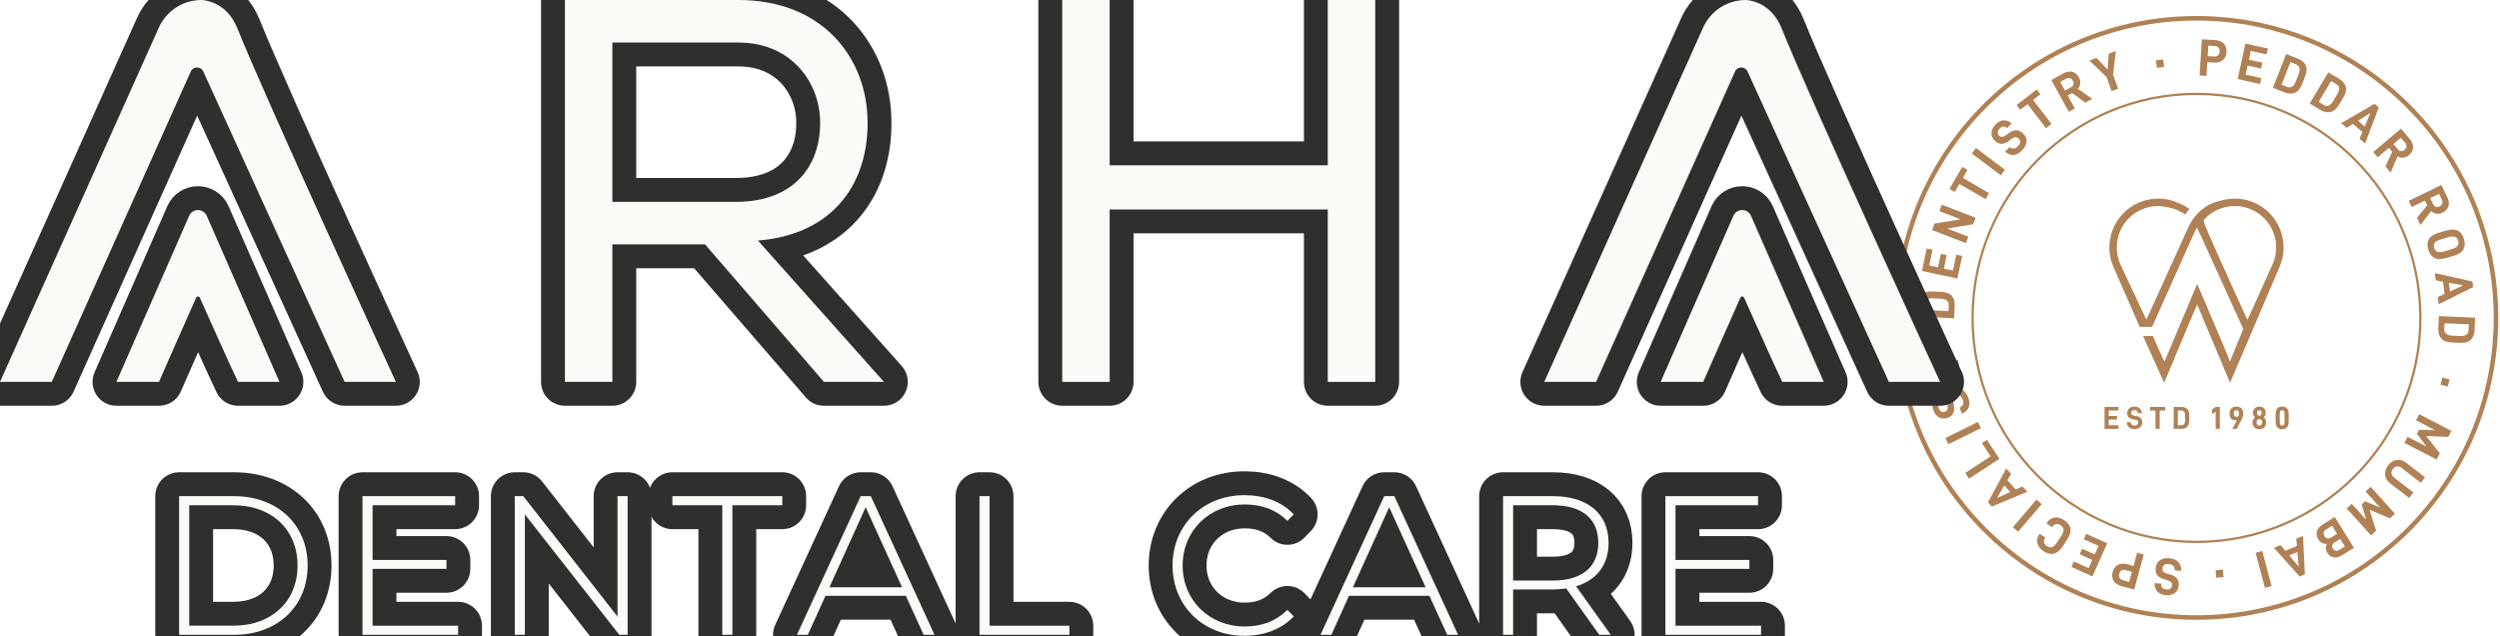
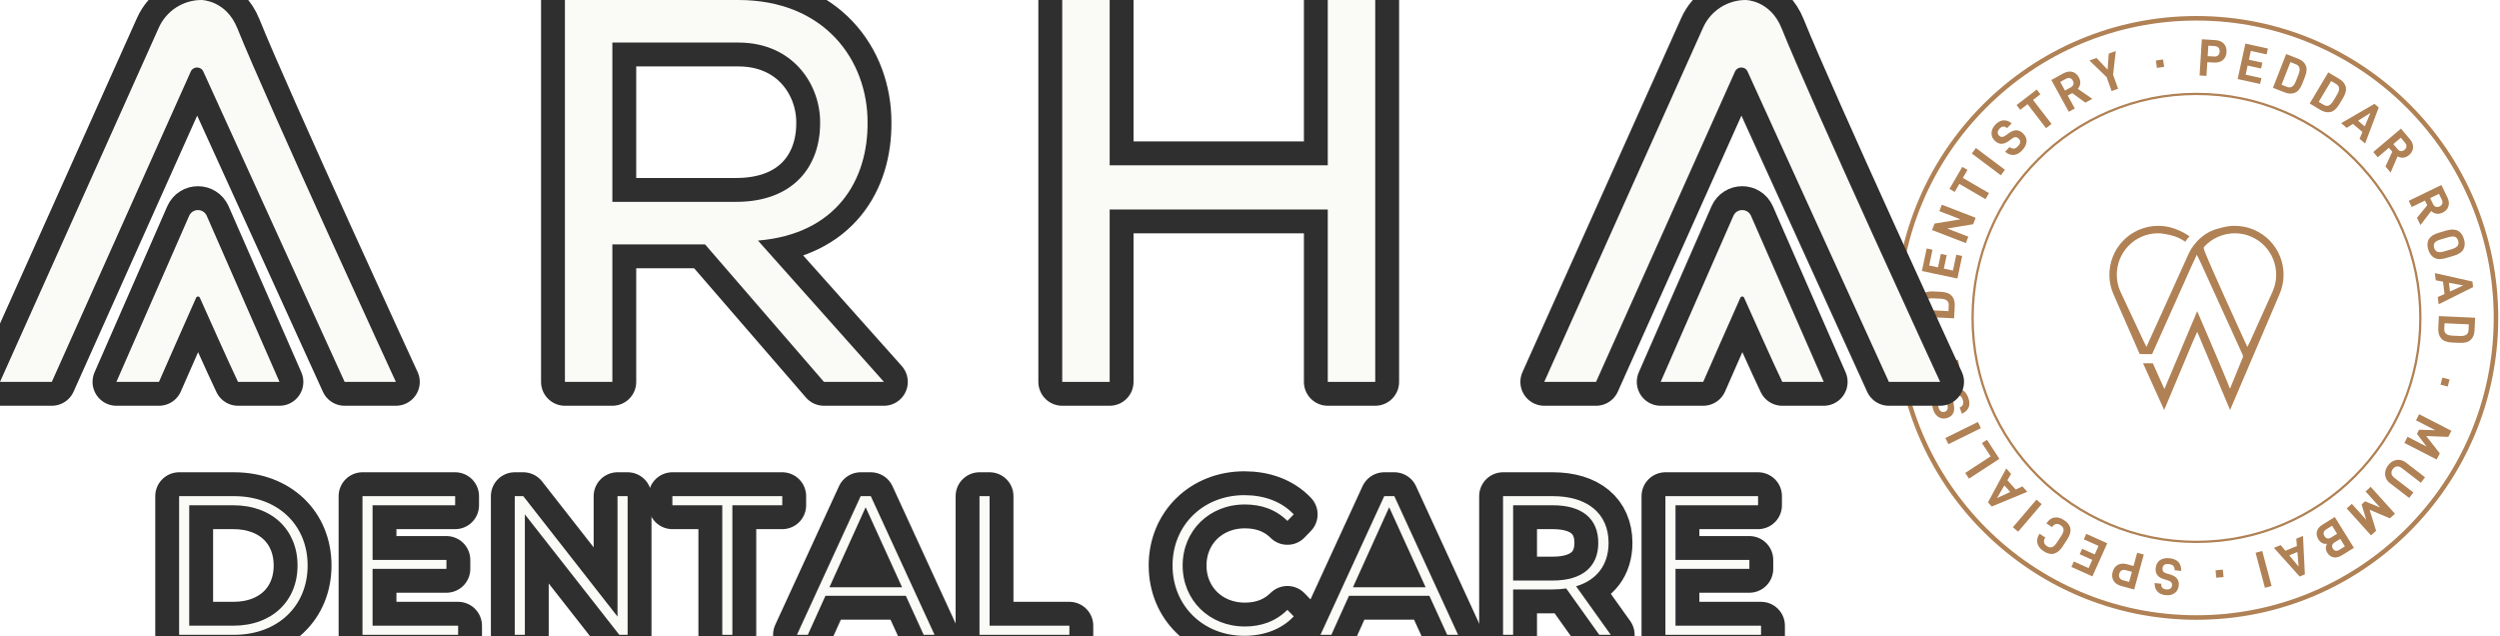
<svg xmlns="http://www.w3.org/2000/svg" viewBox="0 0 2303.71 585.88" role="img" aria-label="Arha Dental Care">
  <g transform="translate(1745.95 14.06) scale(2.78879)">
    <g fill="none" stroke="#B08154">
      <circle cx="100" cy="100" r="99" stroke-width="1.5" />
      <circle cx="100" cy="100" r="74.01" stroke-width=".75" />
    </g>
    <g fill="#B08154">
-       <path d="M109.05 9.39C108.39 8.68 107.46 8.28 106.24 8.21L101.77 7.93L101.03 19.9L103.3 20.04L103.58 15.5L105.78 15.63C107 15.71 107.97 15.43 108.72 14.81C109.46 14.19 109.86 13.32 109.93 12.21C110 11.05 109.71 10.11 109.05 9.39ZM107.11 13.28C106.78 13.55 106.35 13.67 105.8 13.63L103.7 13.5L103.92 10.05L106.02 10.18C106.57 10.21 106.99 10.39 107.28 10.72C107.57 11.05 107.69 11.5 107.66 12.07C107.62 12.61 107.44 13.01 107.11 13.28ZM117.97 11.78 123.18 12.92 123.61 10.99 116.17 9.36 113.61 21.07 121.04 22.7 121.46 20.77 116.25 19.62 116.91 16.62 121.36 17.59 121.78 15.66 117.34 14.69ZM129.65 12.81 125.28 23.97 129.15 25.49C130.4 25.98 131.53 26.02 132.53 25.61C133.54 25.2 134.35 24.21 134.97 22.63L135.86 20.35C136.48 18.78 136.56 17.51 136.11 16.53C135.67 15.56 134.82 14.83 133.58 14.35ZM129.92 23.66 128.12 22.96 131.05 15.48 132.84 16.19C133.49 16.44 133.89 16.84 134.03 17.39C134.18 17.94 134.07 18.69 133.7 19.64L132.85 21.79C132.5 22.69 132.08 23.29 131.6 23.59C131.11 23.89 130.55 23.91 129.92 23.66ZM143.57 18.87 137.43 29.16 140.99 31.29C142.15 31.98 143.25 32.2 144.31 31.96C145.37 31.73 146.33 30.88 147.2 29.43L148.46 27.33C149.32 25.87 149.62 24.63 149.34 23.6C149.05 22.57 148.34 21.71 147.2 21.03ZM142.05 29.61 140.4 28.62 144.51 21.73 146.17 22.72C146.76 23.08 147.09 23.54 147.14 24.1C147.2 24.67 146.96 25.39 146.44 26.26L145.26 28.25C144.76 29.08 144.25 29.61 143.72 29.82C143.2 30.03 142.64 29.96 142.05 29.61ZM154.86 38.56 153.91 40.81 155.75 42.37 160.25 30.47 158.84 29.27 147.83 35.65 149.66 37.2 151.72 35.9ZM155.62 36.73 153.41 34.85 157.49 32.27ZM164.72 45.09 162.47 49.97 164.17 51.97 166.47 46.62C167.1 46.98 167.75 47.12 168.4 47.05C169.05 46.98 169.68 46.69 170.28 46.18C171.12 45.47 171.56 44.64 171.6 43.69C171.65 42.75 171.29 41.83 170.54 40.93L167.6 37.46L158.44 45.19L159.91 46.93L163.62 43.79ZM165.07 42.57 167.55 40.47 168.94 42.12C169.28 42.52 169.44 42.92 169.41 43.34C169.38 43.76 169.18 44.12 168.81 44.44C168.4 44.78 168 44.93 167.59 44.89C167.18 44.85 166.81 44.62 166.46 44.21ZM176.28 62.77 172.89 66.94 174.04 69.31 177.59 64.69C178.12 65.19 178.71 65.49 179.36 65.58C180 65.67 180.68 65.54 181.39 65.2C182.38 64.72 183.02 64.02 183.29 63.12C183.57 62.21 183.45 61.23 182.94 60.18L180.95 56.09L170.16 61.32L171.16 63.36L175.53 61.24ZM177.24 60.42 180.16 59 181.1 60.94C181.33 61.4 181.38 61.84 181.25 62.24C181.12 62.63 180.84 62.94 180.4 63.15C179.92 63.38 179.49 63.43 179.1 63.29C178.72 63.14 178.41 62.83 178.18 62.35ZM179.97 71.91C176.92 72.81 175.79 74.63 176.6 77.38C176.98 78.66 177.64 79.58 178.58 80.13C179.52 80.68 180.8 80.72 182.43 80.24L185.06 79.47C186.68 78.99 187.74 78.27 188.24 77.32C188.74 76.36 188.8 75.24 188.42 73.97C187.6 71.18 185.66 70.23 182.6 71.13ZM179.65 78.16C179.13 77.97 178.77 77.53 178.57 76.87C178.36 76.17 178.42 75.6 178.75 75.17C179.07 74.73 179.71 74.38 180.65 74.1L183.14 73.37C184.14 73.07 184.9 73.02 185.42 73.2C185.93 73.39 186.3 73.83 186.5 74.53C186.7 75.2 186.63 75.76 186.28 76.21C185.94 76.66 185.28 77.03 184.3 77.32L181.82 78.05C180.89 78.32 180.17 78.36 179.65 78.16ZM181.99 92.11 179.76 93.11 180.05 95.51 191.44 89.82 191.22 87.98 178.8 85.2 179.09 87.58 181.49 88.02ZM183.79 91.28 183.44 88.4 188.19 89.27ZM192.1 99.94 180.12 99.4 179.93 103.55C179.87 104.89 180.2 105.98 180.91 106.8C181.62 107.62 182.82 108.06 184.51 108.14L186.96 108.25C188.65 108.33 189.88 108 190.65 107.26C191.43 106.52 191.85 105.49 191.91 104.16ZM181.91 103.69 182 101.77 190.01 102.13 189.93 104.05C189.9 104.75 189.65 105.25 189.17 105.57C188.7 105.88 187.96 106.02 186.94 105.97L184.63 105.87C183.66 105.82 182.95 105.62 182.52 105.26C182.08 104.9 181.88 104.38 181.91 103.69ZM183.66 120.34 181.27 119.73 180.67 122.07 183.06 122.68ZM179.39 146.79 180.43 144.76 175.94 139.03 183.23 139.32 184.27 137.3 173.61 131.82 172.57 133.84 178.93 137.11 173.57 136.95 172.87 138.31 176.09 142.53 169.77 139.28 168.73 141.31ZM165.1 147.26C164.43 147.57 163.85 148.05 163.36 148.69C162.86 149.35 162.54 150.03 162.41 150.76C162.29 151.49 162.35 152.19 162.61 152.87C162.88 153.54 163.32 154.12 163.94 154.6L170.31 159.49L171.7 157.68L165.4 152.83C164.85 152.41 164.55 151.94 164.47 151.42C164.39 150.9 164.55 150.4 164.93 149.9C165.31 149.4 165.76 149.13 166.28 149.07C166.79 149.02 167.32 149.2 167.86 149.62L174.17 154.47L175.56 152.66L169.2 147.77C168.57 147.29 167.9 147.01 167.18 146.92C166.47 146.84 165.77 146.95 165.1 147.26ZM157.7 171.86 159.38 170.33 157.21 163.38 163.92 166.23 165.61 164.71 157.58 155.81 155.89 157.34 160.69 162.65 155.72 160.6 154.59 161.63 156.11 166.71 151.35 161.44 149.66 162.96ZM141.56 174.39C142.04 174.63 142.58 174.71 143.17 174.63C142.89 175.08 142.75 175.56 142.76 176.08C142.77 176.6 142.92 177.09 143.2 177.54C143.76 178.45 144.47 178.97 145.33 179.12C146.19 179.27 147.12 179.03 148.12 178.42L152.04 175.98L145.72 165.79L141.63 168.33C140.65 168.94 140.04 169.67 139.81 170.53C139.57 171.38 139.74 172.27 140.32 173.19C140.66 173.75 141.07 174.14 141.56 174.39ZM149.06 175.5 147.22 176.64C146.78 176.92 146.37 177.02 146.01 176.94C145.64 176.87 145.33 176.63 145.07 176.21C144.84 175.83 144.77 175.46 144.87 175.11C144.97 174.75 145.24 174.44 145.68 174.16L147.53 173.02ZM142.05 170.9C142.13 170.52 142.41 170.18 142.87 169.89L144.83 168.68L146.48 171.33L144.52 172.55C144.06 172.84 143.64 172.94 143.27 172.86C142.89 172.77 142.58 172.53 142.33 172.13C142.06 171.69 141.97 171.29 142.05 170.9ZM129.39 176.94 127.83 175.07 125.6 175.98 134.11 185.45 135.83 184.74 135.21 172.04 132.99 172.95 133.2 175.38ZM130.67 178.46 133.36 177.36 133.77 182.17ZM124.83 188.59 121.74 177.01 119.54 177.6 122.63 189.18ZM108.94 185.64 108.72 183.18 106.31 183.4 106.54 185.85ZM94.06 180.71C93.42 179.99 92.46 179.56 91.19 179.42C89.89 179.27 88.82 179.47 87.98 180.02C87.14 180.57 86.66 181.44 86.52 182.64C86.31 184.5 87.21 185.73 89.22 186.33L90.45 186.7C91.01 186.87 91.4 187.08 91.64 187.36C91.88 187.63 91.97 187.97 91.93 188.38C91.87 188.86 91.68 189.21 91.35 189.45C91.02 189.68 90.56 189.77 89.98 189.7C89.4 189.64 88.98 189.46 88.71 189.16C88.44 188.86 88.32 188.42 88.35 187.84L86.17 187.6C86.14 188.74 86.43 189.65 87.04 190.35C87.66 191.05 88.55 191.47 89.73 191.6C90.94 191.74 91.94 191.52 92.75 190.96C93.55 190.4 94.01 189.56 94.14 188.46C94.35 186.61 93.39 185.38 91.28 184.78L90.18 184.46C89.64 184.31 89.26 184.1 89.03 183.82C88.8 183.54 88.72 183.17 88.77 182.7C88.89 181.65 89.59 181.2 90.86 181.34C91.53 181.42 92.02 181.61 92.33 181.92C92.64 182.23 92.8 182.71 92.8 183.38L94.94 183.62C95 182.4 94.71 181.43 94.06 180.71ZM72.58 186.83C73.08 187.67 73.92 188.24 75.09 188.57L79.41 189.75L82.58 178.19L80.39 177.59L79.19 181.98L77.06 181.39C75.88 181.07 74.87 181.14 74.02 181.6C73.17 182.05 72.59 182.82 72.3 183.89C71.99 185.02 72.08 186 72.58 186.83ZM75.27 183.43C75.65 183.23 76.1 183.2 76.63 183.35L78.66 183.9L77.74 187.24L75.71 186.68C75.18 186.54 74.8 186.27 74.59 185.9C74.37 185.52 74.34 185.05 74.5 184.49C74.64 183.98 74.9 183.62 75.27 183.43ZM64.34 182.67 59.47 180.48 58.66 182.29 65.6 185.4 70.51 174.47 63.57 171.35 62.76 173.16 67.63 175.34 66.37 178.15 62.21 176.28 61.4 178.09 65.56 179.95ZM57.27 173.2C59.02 170.54 58.67 168.41 56.24 166.82C55.13 166.09 54.06 165.8 53.04 165.96C52.03 166.12 51.17 166.74 50.46 167.81L50.4 167.91L52.27 169.14L52.35 169.02C52.68 168.52 53.08 168.22 53.56 168.11C54.03 168.01 54.54 168.14 55.08 168.49C55.69 168.89 56.02 169.37 56.07 169.92C56.11 170.48 55.87 171.16 55.34 171.98L53.92 174.14C53.35 175.01 52.81 175.54 52.28 175.73C51.76 175.93 51.19 175.83 50.58 175.43C50.04 175.07 49.72 174.65 49.62 174.16C49.52 173.66 49.64 173.16 49.98 172.64L50.03 172.56L48.13 171.31L48.06 171.41C47.37 172.47 47.16 173.5 47.43 174.51C47.7 175.51 48.38 176.38 49.47 177.09C51.93 178.7 54.02 178.17 55.77 175.5ZM41.05 170.64 48.84 161.53 47.11 160.05 39.32 169.16ZM37.49 153.64 38.73 151.54 37.12 149.74 31.08 160.95 32.32 162.33 44.08 157.46 42.47 155.68 40.25 156.7ZM36.5 155.36 38.44 157.51 34.06 159.53ZM24.81 153.12 34.85 146.58 30.75 140.28 29.09 141.36 31.95 145.75 23.57 151.22ZM18 141.73 28.75 136.43 27.75 134.39 16.99 139.69ZM24.68 129.6C25.05 128.71 25.02 127.66 24.6 126.45C24.17 125.21 23.52 124.34 22.67 123.82C21.81 123.3 20.82 123.24 19.68 123.64C17.91 124.26 17.19 125.6 17.51 127.67L17.72 128.94C17.81 129.51 17.78 129.96 17.64 130.29C17.5 130.63 17.23 130.86 16.84 131C16.39 131.15 15.99 131.14 15.63 130.94C15.27 130.75 15 130.37 14.8 129.81C14.61 129.27 14.59 128.81 14.74 128.43C14.9 128.06 15.24 127.76 15.78 127.54L15.05 125.47C14.01 125.93 13.31 126.59 12.95 127.45C12.58 128.31 12.6 129.29 12.99 130.41C13.39 131.56 14.02 132.37 14.87 132.85C15.73 133.33 16.68 133.39 17.73 133.02C19.49 132.41 20.18 131.02 19.81 128.86L19.61 127.73C19.52 127.17 19.55 126.73 19.7 126.41C19.85 126.09 20.15 125.85 20.6 125.69C21.59 125.34 22.3 125.78 22.73 126.99C22.95 127.63 22.99 128.15 22.84 128.56C22.7 128.97 22.33 129.33 21.73 129.62L22.44 131.66C23.56 131.18 24.31 130.49 24.68 129.6ZM10.78 112.67 8.83 113.04 10.4 121.3 12.35 120.93 11.78 117.93 21.61 116.06 21.18 113.81 11.35 115.67ZM7.91 99.54 19.88 100.14 20.09 96C20.16 94.65 19.84 93.57 19.13 92.75C18.42 91.92 17.23 91.47 15.54 91.38L13.09 91.26C11.4 91.17 10.17 91.5 9.39 92.23C8.61 92.96 8.19 93.99 8.12 95.32ZM18.11 95.84 18.02 97.77 10 97.37 10.1 95.44C10.13 94.75 10.39 94.24 10.86 93.93C11.33 93.62 12.08 93.49 13.1 93.54L15.41 93.66C16.38 93.7 17.08 93.91 17.51 94.27C17.95 94.64 18.15 95.16 18.11 95.84ZM11.65 82.69 12.75 77.47 10.82 77.06 9.24 84.51 20.97 86.99 22.55 79.54 20.61 79.13 19.5 84.35 16.5 83.71 17.44 79.26 15.5 78.85 14.56 83.3ZM15.83 62.59 15.01 64.72 22.01 67.43 13.41 68.83 12.59 70.96 23.77 75.28 24.59 73.16 17.61 70.46 26.19 69.05 27.01 66.92ZM24.31 51.1 22.59 50.1 18.36 57.37 20.08 58.37 21.61 55.72 30.27 60.76 31.42 58.77 22.77 53.74ZM25.74 45.68 35.33 52.88 36.69 51.06 27.1 43.86ZM39.57 46.16C40.53 46.09 41.46 45.59 42.35 44.67C43.26 43.72 43.75 42.75 43.83 41.76C43.9 40.76 43.51 39.84 42.64 39.01C41.29 37.71 39.76 37.67 38.07 38.9L37.02 39.65C36.55 39.99 36.14 40.17 35.78 40.19C35.42 40.22 35.09 40.08 34.79 39.8C34.45 39.47 34.28 39.1 34.3 38.69C34.31 38.29 34.52 37.87 34.93 37.45C35.33 37.03 35.73 36.8 36.13 36.77C36.53 36.74 36.95 36.91 37.4 37.29L38.91 35.71C38.03 34.99 37.13 34.66 36.2 34.72C35.27 34.79 34.4 35.24 33.58 36.09C32.73 36.97 32.29 37.9 32.25 38.88C32.2 39.86 32.58 40.73 33.38 41.51C34.73 42.8 36.28 42.79 38.04 41.48L38.96 40.8C39.41 40.46 39.82 40.29 40.17 40.28C40.53 40.27 40.88 40.43 41.22 40.75C41.98 41.49 41.91 42.31 41.02 43.24C40.56 43.72 40.11 44 39.67 44.05C39.24 44.11 38.76 43.94 38.23 43.54L36.73 45.09C37.66 45.88 38.61 46.23 39.57 46.16ZM48.41 26.11 47.2 24.54 40.54 29.67 41.74 31.24 44.17 29.38 50.27 37.31 52.09 35.91 45.98 27.98ZM58.94 25.72 63.28 28.88 65.58 27.62 60.78 24.31C61.26 23.75 61.53 23.15 61.58 22.5C61.64 21.85 61.48 21.17 61.1 20.48C60.57 19.52 59.85 18.92 58.93 18.69C58.01 18.47 57.04 18.63 56.01 19.2L52.02 21.39L57.8 31.9L59.79 30.8L57.45 26.54ZM56.54 24.88 54.97 22.03 56.86 20.99C57.32 20.74 57.75 20.67 58.15 20.78C58.55 20.89 58.87 21.15 59.11 21.58C59.36 22.05 59.43 22.48 59.31 22.87C59.18 23.26 58.89 23.58 58.42 23.84ZM72.43 19.64 73.34 11.82 70.99 12.67 70.62 17.97 66.96 14.11 64.62 14.95 70.3 20.43 71.95 25.06 74.1 24.29ZM86.57 14.95 86.92 17.39 89.31 17.05 88.96 14.61ZM70.99 130.62H74.21V129.42H69.61V136.67H74.21V135.47H70.99V133.61H73.74V132.42H70.99ZM77.67 136.15C78.1 136.54 78.71 136.73 79.48 136.73C80.27 136.73 80.9 136.54 81.37 136.15C81.83 135.77 82.07 135.21 82.07 134.48C82.07 133.35 81.44 132.67 80.2 132.45L79.43 132.31C79.09 132.25 78.84 132.14 78.67 132C78.51 131.85 78.43 131.65 78.43 131.4C78.43 131.11 78.52 130.88 78.71 130.72C78.89 130.56 79.16 130.47 79.51 130.47C79.86 130.47 80.13 130.55 80.31 130.71C80.49 130.88 80.6 131.13 80.62 131.48H81.94C81.88 130.8 81.65 130.26 81.23 129.89C80.81 129.51 80.25 129.32 79.54 129.32C78.8 129.32 78.21 129.51 77.77 129.91C77.32 130.3 77.1 130.83 77.1 131.5C77.1 132.63 77.75 133.3 79.06 133.52L79.75 133.63C80.08 133.69 80.33 133.79 80.48 133.94C80.63 134.09 80.71 134.31 80.71 134.6C80.71 135.24 80.32 135.56 79.55 135.56C79.14 135.56 78.83 135.47 78.63 135.31C78.42 135.14 78.29 134.86 78.24 134.46H76.94C76.99 135.2 77.23 135.76 77.67 136.15ZM89.68 130.62V129.42H84.6V130.62H86.44V136.67H87.83V130.62ZM92.46 129.42V136.67H94.97C95.78 136.67 96.43 136.44 96.9 135.99C97.38 135.54 97.62 134.8 97.62 133.78V132.3C97.62 131.28 97.38 130.54 96.92 130.1C96.45 129.65 95.82 129.42 95.01 129.42ZM95 135.47H93.84V130.62H95C95.42 130.62 95.73 130.76 95.94 131.04C96.14 131.31 96.24 131.76 96.24 132.37V133.77C96.24 134.36 96.14 134.79 95.93 135.06C95.72 135.33 95.42 135.47 95 135.47ZM106.34 130.95V136.67H107.72V129.42H106.34L105.12 130.34V131.83ZM113.37 133.74 111.87 136.67H113.31L114.97 133.44C115.13 133.14 115.24 132.85 115.32 132.59C115.41 132.33 115.45 132.06 115.45 131.78V131.45C115.45 130.78 115.25 130.25 114.85 129.87C114.46 129.5 113.91 129.31 113.21 129.31C112.54 129.31 112 129.5 111.59 129.89C111.18 130.27 110.97 130.81 110.97 131.49V131.83C110.97 132.45 111.14 132.94 111.48 133.3C111.82 133.66 112.27 133.84 112.84 133.84C113.04 133.84 113.21 133.81 113.37 133.74ZM113.83 132.45C113.68 132.62 113.48 132.7 113.21 132.7C112.94 132.7 112.73 132.62 112.58 132.45C112.42 132.29 112.35 132.06 112.35 131.75V131.43C112.35 131.13 112.42 130.89 112.58 130.73C112.73 130.56 112.94 130.47 113.21 130.47C113.48 130.47 113.68 130.56 113.83 130.73C113.98 130.89 114.06 131.12 114.06 131.42V131.76C114.06 132.06 113.98 132.29 113.83 132.45ZM119.62 136.53C119.96 136.7 120.34 136.78 120.77 136.78C121.2 136.78 121.58 136.7 121.92 136.53C122.26 136.36 122.52 136.11 122.72 135.79C122.91 135.46 123.01 135.09 123.01 134.66V134.42C123.01 134.11 122.93 133.81 122.78 133.53C122.63 133.26 122.41 133.04 122.13 132.87C122.35 132.73 122.53 132.55 122.67 132.3C122.81 132.06 122.88 131.78 122.88 131.47V131.28C122.88 130.92 122.8 130.6 122.63 130.29C122.46 129.99 122.22 129.75 121.9 129.58C121.58 129.4 121.21 129.31 120.78 129.31C120.35 129.31 119.98 129.4 119.67 129.58C119.35 129.75 119.11 129.99 118.94 130.29C118.77 130.6 118.68 130.92 118.68 131.28V131.47C118.68 131.79 118.75 132.06 118.88 132.31C119.02 132.55 119.2 132.73 119.43 132.87C119.15 133.03 118.93 133.25 118.77 133.52C118.62 133.8 118.54 134.1 118.54 134.43V134.67C118.54 135.09 118.64 135.46 118.83 135.79C119.02 136.11 119.29 136.36 119.62 136.53ZM121.35 132.09C121.21 132.24 121.02 132.32 120.78 132.32C120.54 132.32 120.35 132.24 120.21 132.09C120.07 131.94 120 131.73 120 131.48V131.28C120 131.05 120.07 130.86 120.22 130.7C120.36 130.55 120.55 130.47 120.78 130.47C121.01 130.47 121.2 130.55 121.34 130.7C121.48 130.86 121.56 131.05 121.56 131.28V131.48C121.56 131.73 121.49 131.93 121.35 132.09ZM121.44 135.36C121.27 135.53 121.05 135.62 120.78 135.62C120.5 135.62 120.28 135.53 120.12 135.35C119.96 135.17 119.88 134.94 119.88 134.65V134.4C119.88 134.12 119.96 133.89 120.13 133.72C120.3 133.54 120.51 133.46 120.78 133.46C121.05 133.46 121.27 133.54 121.44 133.72C121.6 133.89 121.68 134.12 121.68 134.4V134.65C121.68 134.95 121.6 135.18 121.44 135.36ZM126.69 136.16C127.04 136.58 127.58 136.78 128.32 136.78C129.05 136.78 129.6 136.57 129.95 136.15C130.3 135.73 130.48 135.11 130.48 134.28V131.72C130.48 130.92 130.3 130.32 129.95 129.92C129.6 129.51 129.05 129.31 128.32 129.31C127.61 129.31 127.07 129.51 126.71 129.92C126.34 130.33 126.16 130.93 126.16 131.72V134.28C126.16 135.12 126.33 135.74 126.69 136.16ZM128.94 135.27C128.83 135.48 128.63 135.59 128.32 135.59C128.02 135.59 127.81 135.48 127.7 135.27C127.6 135.05 127.54 134.69 127.54 134.17V131.92C127.54 131.4 127.59 131.04 127.7 130.83C127.8 130.62 128.01 130.52 128.32 130.52C128.63 130.52 128.83 130.62 128.94 130.83C129.05 131.04 129.11 131.4 129.11 131.92V134.17C129.11 134.69 129.05 135.05 128.94 135.27Z" />
-       <path transform="translate(69 60.58) scale(0.06745)" d="M833.41 320.11C833.38 320.16 833.37 320.19 722.37 566.44C720.09 571.49 708.97 593.11 708.97 593.11C708.97 593.11 698.86 571.54 696.56 566.51C659.73 486.12 537.05 217.6 504.88 137.46C502.53 131.62 491.61 108.83 496.31 103.62C534.77 60.96 590.04 36.5 647.95 36.5C675.74 36.5 702.7 42.09 728.08 53.11C777.73 74.67 816.04 114.35 835.96 164.83C855.87 215.32 854.97 270.47 833.41 320.11ZM742.55 19.81C712.28 6.67 680.21 0 647.23 0C622.75 0 598.49 3.75 575.15 11.14C574.74 11.27 574.33 11.38 573.93 11.47C490.9 29.91 447.06 89.2 428.25 123.09C427.45 124.97 426.39 126.93 425.25 129.03C423.76 131.77 421.91 135.18 421.01 137.19L226.79 565.7C224.9 570.82 214.46 593.11 214.46 593.11C214.46 593.11 203.41 570.91 201.07 566L86.06 320.57C85.98 320.41 85.91 320.25 85.85 320.12C41.28 217.47 88.52 97.69 191.17 53.11C216.56 42.08 243.53 36.49 271.32 36.49C290.03 36.49 308.36 40.67 326.89 44.21C363.52 52.16 382.67 63.86 404.88 77.64C410.6 68.41 419.13 57.31 425.9 51.74C390.06 25.3 345.82 11.68 344.1 11.14C320.76 3.75 296.51 0 272.02 0C239.05 0 206.98 6.67 176.71 19.81C55.7 72.36 0 213.55 52.53 334.52C52.98 335.54 118.07 483.69 181.49 628.26L242.14 628.51L439.78 187.31C443.63 178.5 461.31 141.45 461.31 141.45C461.31 141.45 479.38 178.37 483.3 186.97L686.49 633.05C688 636.35 688.18 640.06 687.01 643.49C686.76 644.23 623.7 798.38 623.7 798.38C623.7 798.38 614.09 769.97 541.27 600.3C508.91 524.89 472.13 439.1 463.17 417.99C444.03 463.43 302.51 799.4 302.51 799.4C302.51 799.4 260.13 706.61 245.78 673.35L197.81 673.35C253.96 798.98 293.86 884.77 301.3 902.14C316.17 866.71 441.34 568.43 441.55 567.92C447.91 553.43 463.1 519.32 463.1 519.32C463.1 519.32 480.77 558.87 484.12 568.68C490.23 583.21 607.4 862.04 624.25 902.15L866.7 334.57C919.25 213.56 863.55 72.36 742.55 19.81Z" />
+       <path d="M109.05 9.39C108.39 8.68 107.46 8.28 106.24 8.21L101.77 7.93L101.03 19.9L103.3 20.04L103.58 15.5L105.78 15.63C107 15.71 107.97 15.43 108.72 14.81C109.46 14.19 109.86 13.32 109.93 12.21C110 11.05 109.71 10.11 109.05 9.39ZM107.11 13.28C106.78 13.55 106.35 13.67 105.8 13.63L103.7 13.5L103.92 10.05L106.02 10.18C106.57 10.21 106.99 10.39 107.28 10.72C107.57 11.05 107.69 11.5 107.66 12.07C107.62 12.61 107.44 13.01 107.11 13.28ZM117.97 11.78 123.18 12.92 123.61 10.99 116.17 9.36 113.61 21.07 121.04 22.7 121.46 20.77 116.25 19.62 116.91 16.62 121.36 17.59 121.78 15.66 117.34 14.69ZM129.65 12.81 125.28 23.97 129.15 25.49C130.4 25.98 131.53 26.02 132.53 25.61C133.54 25.2 134.35 24.21 134.97 22.63L135.86 20.35C136.48 18.78 136.56 17.51 136.11 16.53C135.67 15.56 134.82 14.83 133.58 14.35ZM129.92 23.66 128.12 22.96 131.05 15.48 132.84 16.19C133.49 16.44 133.89 16.84 134.03 17.39C134.18 17.94 134.07 18.69 133.7 19.64L132.85 21.79C132.5 22.69 132.08 23.29 131.6 23.59C131.11 23.89 130.55 23.91 129.92 23.66ZM143.57 18.87 137.43 29.16 140.99 31.29C142.15 31.98 143.25 32.2 144.31 31.96C145.37 31.73 146.33 30.88 147.2 29.43L148.46 27.33C149.32 25.87 149.62 24.63 149.34 23.6C149.05 22.57 148.34 21.71 147.2 21.03ZM142.05 29.61 140.4 28.62 144.51 21.73 146.17 22.72C146.76 23.08 147.09 23.54 147.14 24.1C147.2 24.67 146.96 25.39 146.44 26.26L145.26 28.25C144.76 29.08 144.25 29.61 143.72 29.82C143.2 30.03 142.64 29.96 142.05 29.61ZM154.86 38.56 153.91 40.81 155.75 42.37 160.25 30.47 158.84 29.27 147.83 35.65 149.66 37.2 151.72 35.9ZM155.62 36.73 153.41 34.85 157.49 32.27ZM164.72 45.09 162.47 49.97 164.17 51.97 166.47 46.62C167.1 46.98 167.75 47.12 168.4 47.05C169.05 46.98 169.68 46.69 170.28 46.18C171.12 45.47 171.56 44.64 171.6 43.69C171.65 42.75 171.29 41.83 170.54 40.93L167.6 37.46L158.44 45.19L159.91 46.93L163.62 43.79ZM165.07 42.57 167.55 40.47 168.94 42.12C169.28 42.52 169.44 42.92 169.41 43.34C169.38 43.76 169.18 44.12 168.81 44.44C168.4 44.78 168 44.93 167.59 44.89C167.18 44.85 166.81 44.62 166.46 44.21ZM176.28 62.77 172.89 66.94 174.04 69.31 177.59 64.69C178.12 65.19 178.71 65.49 179.36 65.58C180 65.67 180.68 65.54 181.39 65.2C182.38 64.72 183.02 64.02 183.29 63.12C183.57 62.21 183.45 61.23 182.94 60.18L180.95 56.09L170.16 61.32L171.16 63.36L175.53 61.24ZM177.24 60.42 180.16 59 181.1 60.94C181.33 61.4 181.38 61.84 181.25 62.24C181.12 62.63 180.84 62.94 180.4 63.15C179.92 63.38 179.49 63.43 179.1 63.29C178.72 63.14 178.41 62.83 178.18 62.35ZM179.97 71.91C176.92 72.81 175.79 74.63 176.6 77.38C176.98 78.66 177.64 79.58 178.58 80.13C179.52 80.68 180.8 80.72 182.43 80.24L185.06 79.47C186.68 78.99 187.74 78.27 188.24 77.32C188.74 76.36 188.8 75.24 188.42 73.97C187.6 71.18 185.66 70.23 182.6 71.13ZM179.65 78.16C179.13 77.97 178.77 77.53 178.57 76.87C178.36 76.17 178.42 75.6 178.75 75.17C179.07 74.73 179.71 74.38 180.65 74.1L183.14 73.37C184.14 73.07 184.9 73.02 185.42 73.2C185.93 73.39 186.3 73.83 186.5 74.53C186.7 75.2 186.63 75.76 186.28 76.21C185.94 76.66 185.28 77.03 184.3 77.32L181.82 78.05C180.89 78.32 180.17 78.36 179.65 78.16ZM181.99 92.11 179.76 93.11 180.05 95.51 191.44 89.82 191.22 87.98 178.8 85.2 179.09 87.58 181.49 88.02ZM183.79 91.28 183.44 88.4 188.19 89.27ZM192.1 99.94 180.12 99.4 179.93 103.55C179.87 104.89 180.2 105.98 180.91 106.8C181.62 107.62 182.82 108.06 184.51 108.14L186.96 108.25C188.65 108.33 189.88 108 190.65 107.26C191.43 106.52 191.85 105.49 191.91 104.16ZM181.91 103.69 182 101.77 190.01 102.13 189.93 104.05C189.9 104.75 189.65 105.25 189.17 105.57C188.7 105.88 187.96 106.02 186.94 105.97L184.63 105.87C183.66 105.82 182.95 105.62 182.52 105.26C182.08 104.9 181.88 104.38 181.91 103.69ZM183.66 120.34 181.27 119.73 180.67 122.07 183.06 122.68ZM179.39 146.79 180.43 144.76 175.94 139.03 183.23 139.32 184.27 137.3 173.61 131.82 172.57 133.84 178.93 137.11 173.57 136.95 172.87 138.31 176.09 142.53 169.77 139.28 168.73 141.31ZM165.1 147.26C164.43 147.57 163.85 148.05 163.36 148.69C162.86 149.35 162.54 150.03 162.41 150.76C162.29 151.49 162.35 152.19 162.61 152.87C162.88 153.54 163.32 154.12 163.94 154.6L170.31 159.49L171.7 157.68L165.4 152.83C164.85 152.41 164.55 151.94 164.47 151.42C164.39 150.9 164.55 150.4 164.93 149.9C165.31 149.4 165.76 149.13 166.28 149.07C166.79 149.02 167.32 149.2 167.86 149.62L174.17 154.47L175.56 152.66L169.2 147.77C168.57 147.29 167.9 147.01 167.18 146.92C166.47 146.84 165.77 146.95 165.1 147.26ZM157.7 171.86 159.38 170.33 157.21 163.38 163.92 166.23 165.61 164.71 157.58 155.81 155.89 157.34 160.69 162.65 155.72 160.6 154.59 161.63 156.11 166.71 151.35 161.44 149.66 162.96ZM141.56 174.39C142.04 174.63 142.58 174.71 143.17 174.63C142.89 175.08 142.75 175.56 142.76 176.08C142.77 176.6 142.92 177.09 143.2 177.54C143.76 178.45 144.47 178.97 145.33 179.12C146.19 179.27 147.12 179.03 148.12 178.42L152.04 175.98L145.72 165.79L141.63 168.33C140.65 168.94 140.04 169.67 139.81 170.53C139.57 171.38 139.74 172.27 140.32 173.19C140.66 173.75 141.07 174.14 141.56 174.39ZM149.06 175.5 147.22 176.64C146.78 176.92 146.37 177.02 146.01 176.94C145.64 176.87 145.33 176.63 145.07 176.21C144.84 175.83 144.77 175.46 144.87 175.11C144.97 174.75 145.24 174.44 145.68 174.16L147.53 173.02ZM142.05 170.9C142.13 170.52 142.41 170.18 142.87 169.89L144.83 168.68L146.48 171.33L144.52 172.55C144.06 172.84 143.64 172.94 143.27 172.86C142.89 172.77 142.58 172.53 142.33 172.13C142.06 171.69 141.97 171.29 142.05 170.9ZM129.39 176.94 127.83 175.07 125.6 175.98 134.11 185.45 135.83 184.74 135.21 172.04 132.99 172.95 133.2 175.38ZM130.67 178.46 133.36 177.36 133.77 182.17ZM124.83 188.59 121.74 177.01 119.54 177.6 122.63 189.18ZM108.94 185.64 108.72 183.18 106.31 183.4 106.54 185.85ZM94.06 180.71C93.42 179.99 92.46 179.56 91.19 179.42C89.89 179.27 88.82 179.47 87.98 180.02C87.14 180.57 86.66 181.44 86.52 182.64C86.31 184.5 87.21 185.73 89.22 186.33L90.45 186.7C91.01 186.87 91.4 187.08 91.64 187.36C91.88 187.63 91.97 187.97 91.93 188.38C91.87 188.86 91.68 189.21 91.35 189.45C91.02 189.68 90.56 189.77 89.98 189.7C89.4 189.64 88.98 189.46 88.71 189.16C88.44 188.86 88.32 188.42 88.35 187.84L86.17 187.6C86.14 188.74 86.43 189.65 87.04 190.35C87.66 191.05 88.55 191.47 89.73 191.6C90.94 191.74 91.94 191.52 92.75 190.96C93.55 190.4 94.01 189.56 94.14 188.46C94.35 186.61 93.39 185.38 91.28 184.78L90.18 184.46C89.64 184.31 89.26 184.1 89.03 183.82C88.8 183.54 88.72 183.17 88.77 182.7C88.89 181.65 89.59 181.2 90.86 181.34C91.53 181.42 92.02 181.61 92.33 181.92C92.64 182.23 92.8 182.71 92.8 183.38L94.94 183.62C95 182.4 94.71 181.43 94.06 180.71ZM72.58 186.83C73.08 187.67 73.92 188.24 75.09 188.57L79.41 189.75L82.58 178.19L80.39 177.59L79.19 181.98L77.06 181.39C75.88 181.07 74.87 181.14 74.02 181.6C73.17 182.05 72.59 182.82 72.3 183.89C71.99 185.02 72.08 186 72.58 186.83ZM75.27 183.43C75.65 183.23 76.1 183.2 76.63 183.35L78.66 183.9L77.74 187.24L75.71 186.68C75.18 186.54 74.8 186.27 74.59 185.9C74.37 185.52 74.34 185.05 74.5 184.49C74.64 183.98 74.9 183.62 75.27 183.43ZM64.34 182.67 59.47 180.48 58.66 182.29 65.6 185.4 70.51 174.47 63.57 171.35 62.76 173.16 67.63 175.34 66.37 178.15 62.21 176.28 61.4 178.09 65.56 179.95ZM57.27 173.2C59.02 170.54 58.67 168.41 56.24 166.82C55.13 166.09 54.06 165.8 53.04 165.96C52.03 166.12 51.17 166.74 50.46 167.81L50.4 167.91L52.27 169.14L52.35 169.02C52.68 168.52 53.08 168.22 53.56 168.11C54.03 168.01 54.54 168.14 55.08 168.49C55.69 168.89 56.02 169.37 56.07 169.92C56.11 170.48 55.87 171.16 55.34 171.98L53.92 174.14C53.35 175.01 52.81 175.54 52.28 175.73C51.76 175.93 51.19 175.83 50.58 175.43C50.04 175.07 49.72 174.65 49.62 174.16C49.52 173.66 49.64 173.16 49.98 172.64L50.03 172.56L48.13 171.31L48.06 171.41C47.37 172.47 47.16 173.5 47.43 174.51C47.7 175.51 48.38 176.38 49.47 177.09C51.93 178.7 54.02 178.17 55.77 175.5ZM41.05 170.64 48.84 161.53 47.11 160.05 39.32 169.16ZM37.49 153.64 38.73 151.54 37.12 149.74 31.08 160.95 32.32 162.33 44.08 157.46 42.47 155.68 40.25 156.7ZM36.5 155.36 38.44 157.51 34.06 159.53ZM24.81 153.12 34.85 146.58 30.75 140.28 29.09 141.36 31.95 145.75 23.57 151.22ZM18 141.73 28.75 136.43 27.75 134.39 16.99 139.69ZM24.68 129.6C25.05 128.71 25.02 127.66 24.6 126.45C24.17 125.21 23.52 124.34 22.67 123.82C21.81 123.3 20.82 123.24 19.68 123.64C17.91 124.26 17.19 125.6 17.51 127.67L17.72 128.94C17.81 129.51 17.78 129.96 17.64 130.29C17.5 130.63 17.23 130.86 16.84 131C16.39 131.15 15.99 131.14 15.63 130.94C15.27 130.75 15 130.37 14.8 129.81C14.61 129.27 14.59 128.81 14.74 128.43C14.9 128.06 15.24 127.76 15.78 127.54L15.05 125.47C14.01 125.93 13.31 126.59 12.95 127.45C12.58 128.31 12.6 129.29 12.99 130.41C13.39 131.56 14.02 132.37 14.87 132.85C15.73 133.33 16.68 133.39 17.73 133.02C19.49 132.41 20.18 131.02 19.81 128.86L19.61 127.73C19.52 127.17 19.55 126.73 19.7 126.41C19.85 126.09 20.15 125.85 20.6 125.69C21.59 125.34 22.3 125.78 22.73 126.99C22.95 127.63 22.99 128.15 22.84 128.56C22.7 128.97 22.33 129.33 21.73 129.62L22.44 131.66C23.56 131.18 24.31 130.49 24.68 129.6ZM10.78 112.67 8.83 113.04 10.4 121.3 12.35 120.93 11.78 117.93 21.61 116.06 21.18 113.81 11.35 115.67ZM7.91 99.54 19.88 100.14 20.09 96C20.16 94.65 19.84 93.57 19.13 92.75C18.42 91.92 17.23 91.47 15.54 91.38L13.09 91.26C11.4 91.17 10.17 91.5 9.39 92.23C8.61 92.96 8.19 93.99 8.12 95.32ZM18.11 95.84 18.02 97.77 10 97.37 10.1 95.44C10.13 94.75 10.39 94.24 10.86 93.93C11.33 93.62 12.08 93.49 13.1 93.54L15.41 93.66C16.38 93.7 17.08 93.91 17.51 94.27C17.95 94.64 18.15 95.16 18.11 95.84ZM11.65 82.69 12.75 77.47 10.82 77.06 9.24 84.51 20.97 86.99 22.55 79.54 20.61 79.13 19.5 84.35 16.5 83.71 17.44 79.26 15.5 78.85 14.56 83.3ZM15.83 62.59 15.01 64.72 22.01 67.43 13.41 68.83 12.59 70.96 23.77 75.28 24.59 73.16 17.61 70.46 26.19 69.05 27.01 66.92ZM24.31 51.1 22.59 50.1 18.36 57.37 20.08 58.37 21.61 55.72 30.27 60.76 31.42 58.77 22.77 53.74ZM25.74 45.68 35.33 52.88 36.69 51.06 27.1 43.86ZM39.57 46.16C40.53 46.09 41.46 45.59 42.35 44.67C43.26 43.72 43.75 42.75 43.83 41.76C43.9 40.76 43.51 39.84 42.64 39.01C41.29 37.71 39.76 37.67 38.07 38.9L37.02 39.65C36.55 39.99 36.14 40.17 35.78 40.19C35.42 40.22 35.09 40.08 34.79 39.8C34.45 39.47 34.28 39.1 34.3 38.69C34.31 38.29 34.52 37.87 34.93 37.45C35.33 37.03 35.73 36.8 36.13 36.77C36.53 36.74 36.95 36.91 37.4 37.29L38.91 35.71C38.03 34.99 37.13 34.66 36.2 34.72C35.27 34.79 34.4 35.24 33.58 36.09C32.73 36.97 32.29 37.9 32.25 38.88C32.2 39.86 32.58 40.73 33.38 41.51C34.73 42.8 36.28 42.79 38.04 41.48L38.96 40.8C39.41 40.46 39.82 40.29 40.17 40.28C40.53 40.27 40.88 40.43 41.22 40.75C41.98 41.49 41.91 42.31 41.02 43.24C40.56 43.72 40.11 44 39.67 44.05C39.24 44.11 38.76 43.94 38.23 43.54L36.73 45.09C37.66 45.88 38.61 46.23 39.57 46.16ZM48.41 26.11 47.2 24.54 40.54 29.67 41.74 31.24 44.17 29.38 50.27 37.31 52.09 35.91 45.98 27.98ZM58.94 25.72 63.28 28.88 65.58 27.62 60.78 24.31C61.26 23.75 61.53 23.15 61.58 22.5C61.64 21.85 61.48 21.17 61.1 20.48C60.57 19.52 59.85 18.92 58.93 18.69C58.01 18.47 57.04 18.63 56.01 19.2L52.02 21.39L57.8 31.9L59.79 30.8L57.45 26.54ZM56.54 24.88 54.97 22.03 56.86 20.99C57.32 20.74 57.75 20.67 58.15 20.78C58.55 20.89 58.87 21.15 59.11 21.58C59.36 22.05 59.43 22.48 59.31 22.87C59.18 23.26 58.89 23.58 58.42 23.84ZM72.43 19.64 73.34 11.82 70.99 12.67 70.62 17.97 66.96 14.11 64.62 14.95 70.3 20.43 71.95 25.06 74.1 24.29ZM86.57 14.95 86.92 17.39 89.31 17.05 88.96 14.61Z" />
+       <path transform="translate(69 69.58) scale(0.06745)" d="M833.41 320.11C833.38 320.16 833.37 320.19 722.37 566.44C720.09 571.49 708.97 593.11 708.97 593.11C708.97 593.11 698.86 571.54 696.56 566.51C659.73 486.12 537.05 217.6 504.88 137.46C502.53 131.62 491.61 108.83 496.31 103.62C534.77 60.96 590.04 36.5 647.95 36.5C675.74 36.5 702.7 42.09 728.08 53.11C777.73 74.67 816.04 114.35 835.96 164.83C855.87 215.32 854.97 270.47 833.41 320.11ZM742.55 19.81C712.28 6.67 680.21 0 647.23 0C622.75 0 598.49 3.75 575.15 11.14C574.74 11.27 574.33 11.38 573.93 11.47C490.9 29.91 447.06 89.2 428.25 123.09C427.45 124.97 426.39 126.93 425.25 129.03C423.76 131.77 421.91 135.18 421.01 137.19L226.79 565.7C224.9 570.82 214.46 593.11 214.46 593.11C214.46 593.11 203.41 570.91 201.07 566L86.06 320.57C85.98 320.41 85.91 320.25 85.85 320.12C41.28 217.47 88.52 97.69 191.17 53.11C216.56 42.08 243.53 36.49 271.32 36.49C290.03 36.49 308.36 40.67 326.89 44.21C363.52 52.16 382.67 63.86 404.88 77.64C410.6 68.41 419.13 57.31 425.9 51.74C390.06 25.3 345.82 11.68 344.1 11.14C320.76 3.75 296.51 0 272.02 0C239.05 0 206.98 6.67 176.71 19.81C55.7 72.36 0 213.55 52.53 334.52C52.98 335.54 118.07 483.69 181.49 628.26L242.14 628.51L439.78 187.31C443.63 178.5 461.31 141.45 461.31 141.45C461.31 141.45 479.38 178.37 483.3 186.97L686.49 633.05C688 636.35 688.18 640.06 687.01 643.49C686.76 644.23 623.7 798.38 623.7 798.38C623.7 798.38 614.09 769.97 541.27 600.3C508.91 524.89 472.13 439.1 463.17 417.99C444.03 463.43 302.51 799.4 302.51 799.4C302.51 799.4 260.13 706.61 245.78 673.35L197.81 673.35C253.96 798.98 293.86 884.77 301.3 902.14C316.17 866.71 441.34 568.43 441.55 567.92C447.91 553.43 463.1 519.32 463.1 519.32C463.1 519.32 480.77 558.87 484.12 568.68C490.23 583.21 607.4 862.04 624.25 902.15L866.7 334.57C919.25 213.56 863.55 72.36 742.55 19.81Z" />
    </g>
  </g>
  <g fill="#302F2F" stroke="#302F2F" stroke-width="44" stroke-linejoin="round">
    <path d="M214.96 576.57C251.1 576.57 274.29 553.57 274.29 521.08C274.29 488.59 251.1 465.59 214.96 465.59L174.44 465.59L174.44 576.57L214.96 576.57ZM165.13 457.19L215.69 457.19C256.21 457.19 283.6 483.84 283.6 521.08C283.6 558.32 256.21 584.97 215.69 584.97L165.13 584.97L165.13 457.19Z" />
    <path d="M422.32 576.57L422.32 584.97L334.16 584.97L334.16 457.19L419.59 457.19L419.59 465.59L343.47 465.59L343.47 515.97L411.55 515.97L411.55 524.18L343.47 524.18L343.47 576.57L422.32 576.57Z" />
    <path d="M578.58 457.19L578.58 584.97L570.91 584.97L483.84 473.98L483.84 584.97L474.53 584.97L474.53 457.19L482.38 457.19L569.27 568.17L569.27 457.19L578.58 457.19Z" />
    <path d="M665.83 465.59L619.83 465.59L619.83 457.19L721.14 457.19L721.14 465.59L675.14 465.59L675.14 584.97L665.83 584.97L665.83 465.59Z" />
    <path d="M831.58 541.16L797.99 467.41L764.59 541.16L831.58 541.16ZM835.05 549.01L760.94 549.01L744.69 584.97L734.65 584.97L793.43 457.19L802.74 457.19L861.52 584.97L851.48 584.97L835.05 549.01Z" />
    <path d="M902.95 457.19L912.26 457.19L912.26 576.57L985.82 576.57L985.82 584.97L902.95 584.97L902.95 457.19Z" />
    <path d="M1080.92 521.08C1080.92 483.84 1109.22 456.28 1147.18 456.28C1165.26 456.28 1181.5 462.12 1192.64 473.98L1186.8 480.01C1175.84 469.24 1162.52 464.86 1147.55 464.86C1114.87 464.86 1090.23 488.95 1090.23 521.08C1090.23 553.21 1114.87 577.3 1147.55 577.3C1162.52 577.3 1175.84 572.74 1186.8 561.97L1192.64 567.99C1181.5 579.86 1165.26 585.88 1147.18 585.88C1109.22 585.88 1080.92 558.32 1080.92 521.08Z" />
    <path d="M1314.21 541.16L1280.62 467.41L1247.22 541.16L1314.21 541.16ZM1317.68 549.01L1243.56 549.01L1227.32 584.97L1217.28 584.97L1276.06 457.19L1285.37 457.19L1344.15 584.97L1334.11 584.97L1317.68 549.01Z" />
    <path d="M1431.4 534.95C1458.78 534.95 1473.38 522.17 1473.38 500.27C1473.38 478.18 1458.78 465.59 1431.4 465.59L1394.89 465.59L1394.89 534.95L1431.4 534.95ZM1474.29 584.97L1443.81 542.25C1439.79 542.8 1435.78 543.17 1431.4 543.17L1394.89 543.17L1394.89 584.97L1385.58 584.97L1385.58 457.19L1431.4 457.19C1463.52 457.19 1482.87 473.25 1482.87 500.27C1482.87 520.53 1471.92 534.59 1452.94 540.25L1484.88 584.97L1474.29 584.97Z" />
    <path d="M1623.43 576.57L1623.43 584.97L1535.26 584.97L1535.26 457.19L1620.69 457.19L1620.69 465.59L1544.57 465.59L1544.57 515.97L1612.66 515.97L1612.66 524.18L1544.57 524.18L1544.57 576.57L1623.43 576.57Z" />
    <path d="M756.03 113.61C756.53 78.42 731.4 39.21 680.63 39.21L564.51 39.21L564.51 186L678.62 186C731.4 186 756.03 153.32 756.03 113.61ZM649.96 225.21L564.51 225.21L564.51 351.89L520.77 351.89L520.77 0L680.63 0C760.05 0 799.77 55.3 799.77 112.61C800.27 165.89 771.11 215.66 698.73 221.69L814.85 351.89L759.55 351.89L649.96 225.21Z" />
    <path d="M1224.02 193.04L1022.95 193.04L1022.95 351.89L979.21 351.89L979.21 0L1022.95 0L1022.95 152.32L1224.02 152.32L1224.02 0L1267.76 0L1267.76 351.89L1224.02 351.89L1224.02 193.04Z" />
    <path d="M185.76 0C168.77 0 153.37 9.97 146.42 25.46L0 351.89L47.76 351.89L175.83 65.99C178.03 60.96 185.15 60.9 187.43 65.9L317.7 351.89L364.96 351.89C367 356.54 245.53 92.67 218.77 25.98C208.4 0.16 185.76 0 185.76 0Z" />
    <path d="M174.35 198.9L107.32 351.89L146.55 351.89C151.07 341.38 172.36 293.35 180.79 274.35C181.46 272.84 183.57 272.85 184.24 274.35C190.56 288.53 212.39 337.38 219.42 351.89L257.64 351.89L190.6 198.9C187.5 191.82 177.46 191.82 174.35 198.9Z" />
    <path d="M1609.33 0C1592.35 0 1576.95 9.97 1570 25.46L1423.57 351.89L1471.33 351.89L1599.4 65.99C1601.6 60.96 1608.72 60.9 1611 65.9L1741.27 351.89L1788.53 351.89C1790.58 356.54 1669.1 92.67 1642.34 25.98C1631.97 0.16 1609.33 0 1609.33 0Z" />
    <path d="M1597.92 198.9L1530.89 351.89L1570.12 351.89C1574.64 341.38 1595.93 293.35 1604.36 274.35C1605.03 272.84 1607.14 272.85 1607.81 274.35C1614.13 288.53 1635.96 337.38 1643 351.89L1681.21 351.89L1614.18 198.9C1611.07 191.82 1601.03 191.82 1597.92 198.9Z" />
  </g>
  <g fill="#FAFAF6">
    <path d="M214.96 576.57C251.1 576.57 274.29 553.57 274.29 521.08C274.29 488.59 251.1 465.59 214.96 465.59L174.44 465.59L174.44 576.57L214.96 576.57ZM165.13 457.19L215.69 457.19C256.21 457.19 283.6 483.84 283.6 521.08C283.6 558.32 256.21 584.97 215.69 584.97L165.13 584.97L165.13 457.19Z" />
    <path d="M422.32 576.57L422.32 584.97L334.16 584.97L334.16 457.19L419.59 457.19L419.59 465.59L343.47 465.59L343.47 515.97L411.55 515.97L411.55 524.18L343.47 524.18L343.47 576.57L422.32 576.57Z" />
    <path d="M578.58 457.19L578.58 584.97L570.91 584.97L483.84 473.98L483.84 584.97L474.53 584.97L474.53 457.19L482.38 457.19L569.27 568.17L569.27 457.19L578.58 457.19Z" />
    <path d="M665.83 465.59L619.83 465.59L619.83 457.19L721.14 457.19L721.14 465.59L675.14 465.59L675.14 584.97L665.83 584.97L665.83 465.59Z" />
    <path d="M831.58 541.16L797.99 467.41L764.59 541.16L831.58 541.16ZM835.05 549.01L760.94 549.01L744.69 584.97L734.65 584.97L793.43 457.19L802.74 457.19L861.52 584.97L851.48 584.97L835.05 549.01Z" />
    <path d="M902.95 457.19L912.26 457.19L912.26 576.57L985.82 576.57L985.82 584.97L902.95 584.97L902.95 457.19Z" />
    <path d="M1080.92 521.08C1080.92 483.84 1109.22 456.28 1147.18 456.28C1165.26 456.28 1181.5 462.12 1192.64 473.98L1186.8 480.01C1175.84 469.24 1162.52 464.86 1147.55 464.86C1114.87 464.86 1090.23 488.95 1090.23 521.08C1090.23 553.21 1114.87 577.3 1147.55 577.3C1162.52 577.3 1175.84 572.74 1186.8 561.97L1192.64 567.99C1181.5 579.86 1165.26 585.88 1147.18 585.88C1109.22 585.88 1080.92 558.32 1080.92 521.08Z" />
    <path d="M1314.21 541.16L1280.62 467.41L1247.22 541.16L1314.21 541.16ZM1317.68 549.01L1243.56 549.01L1227.32 584.97L1217.28 584.97L1276.06 457.19L1285.37 457.19L1344.15 584.97L1334.11 584.97L1317.68 549.01Z" />
    <path d="M1431.4 534.95C1458.78 534.95 1473.38 522.17 1473.38 500.27C1473.38 478.18 1458.78 465.59 1431.4 465.59L1394.89 465.59L1394.89 534.95L1431.4 534.95ZM1474.29 584.97L1443.81 542.25C1439.79 542.8 1435.78 543.17 1431.4 543.17L1394.89 543.17L1394.89 584.97L1385.58 584.97L1385.58 457.19L1431.4 457.19C1463.52 457.19 1482.87 473.25 1482.87 500.27C1482.87 520.53 1471.92 534.59 1452.94 540.25L1484.88 584.97L1474.29 584.97Z" />
    <path d="M1623.43 576.57L1623.43 584.97L1535.26 584.97L1535.26 457.19L1620.69 457.19L1620.69 465.59L1544.57 465.59L1544.57 515.97L1612.66 515.97L1612.66 524.18L1544.57 524.18L1544.57 576.57L1623.43 576.57Z" />
    <path d="M756.03 113.61C756.53 78.42 731.4 39.21 680.63 39.21L564.51 39.21L564.51 186L678.62 186C731.4 186 756.03 153.32 756.03 113.61ZM649.96 225.21L564.51 225.21L564.51 351.89L520.77 351.89L520.77 0L680.63 0C760.05 0 799.77 55.3 799.77 112.61C800.27 165.89 771.11 215.66 698.73 221.69L814.85 351.89L759.55 351.89L649.96 225.21Z" />
    <path d="M1224.02 193.04L1022.95 193.04L1022.95 351.89L979.21 351.89L979.21 0L1022.95 0L1022.95 152.32L1224.02 152.32L1224.02 0L1267.76 0L1267.76 351.89L1224.02 351.89L1224.02 193.04Z" />
    <path d="M185.76 0C168.77 0 153.37 9.97 146.42 25.46L0 351.89L47.76 351.89L175.83 65.99C178.03 60.96 185.15 60.9 187.43 65.9L317.7 351.89L364.96 351.89C367 356.54 245.53 92.67 218.77 25.98C208.4 0.16 185.76 0 185.76 0Z" />
    <path d="M174.35 198.9L107.32 351.89L146.55 351.89C151.07 341.38 172.36 293.35 180.79 274.35C181.46 272.84 183.57 272.85 184.24 274.35C190.56 288.53 212.39 337.38 219.42 351.89L257.64 351.89L190.6 198.9C187.5 191.82 177.46 191.82 174.35 198.9Z" />
    <path d="M1609.33 0C1592.35 0 1576.95 9.97 1570 25.46L1423.57 351.89L1471.33 351.89L1599.4 65.99C1601.6 60.96 1608.72 60.9 1611 65.9L1741.27 351.89L1788.53 351.89C1790.58 356.54 1669.1 92.67 1642.34 25.98C1631.97 0.16 1609.33 0 1609.33 0Z" />
    <path d="M1597.92 198.9L1530.89 351.89L1570.12 351.89C1574.64 341.38 1595.93 293.35 1604.36 274.35C1605.03 272.84 1607.14 272.85 1607.81 274.35C1614.13 288.53 1635.96 337.38 1643 351.89L1681.21 351.89L1614.18 198.9C1611.07 191.82 1601.03 191.82 1597.92 198.9Z" />
  </g>
</svg>
